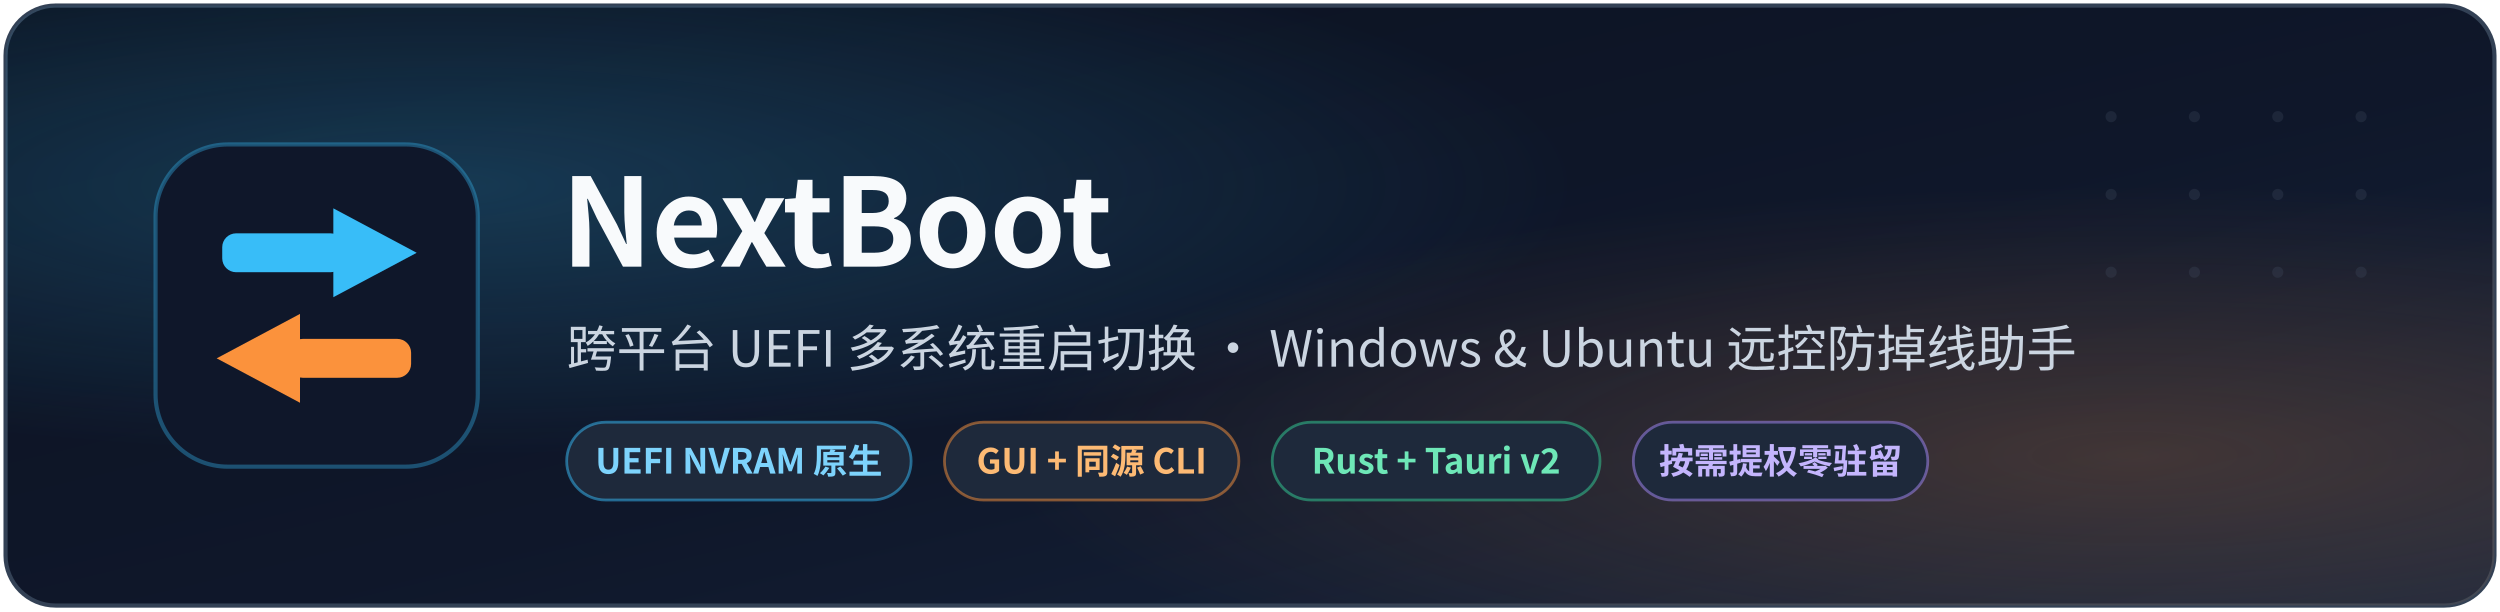
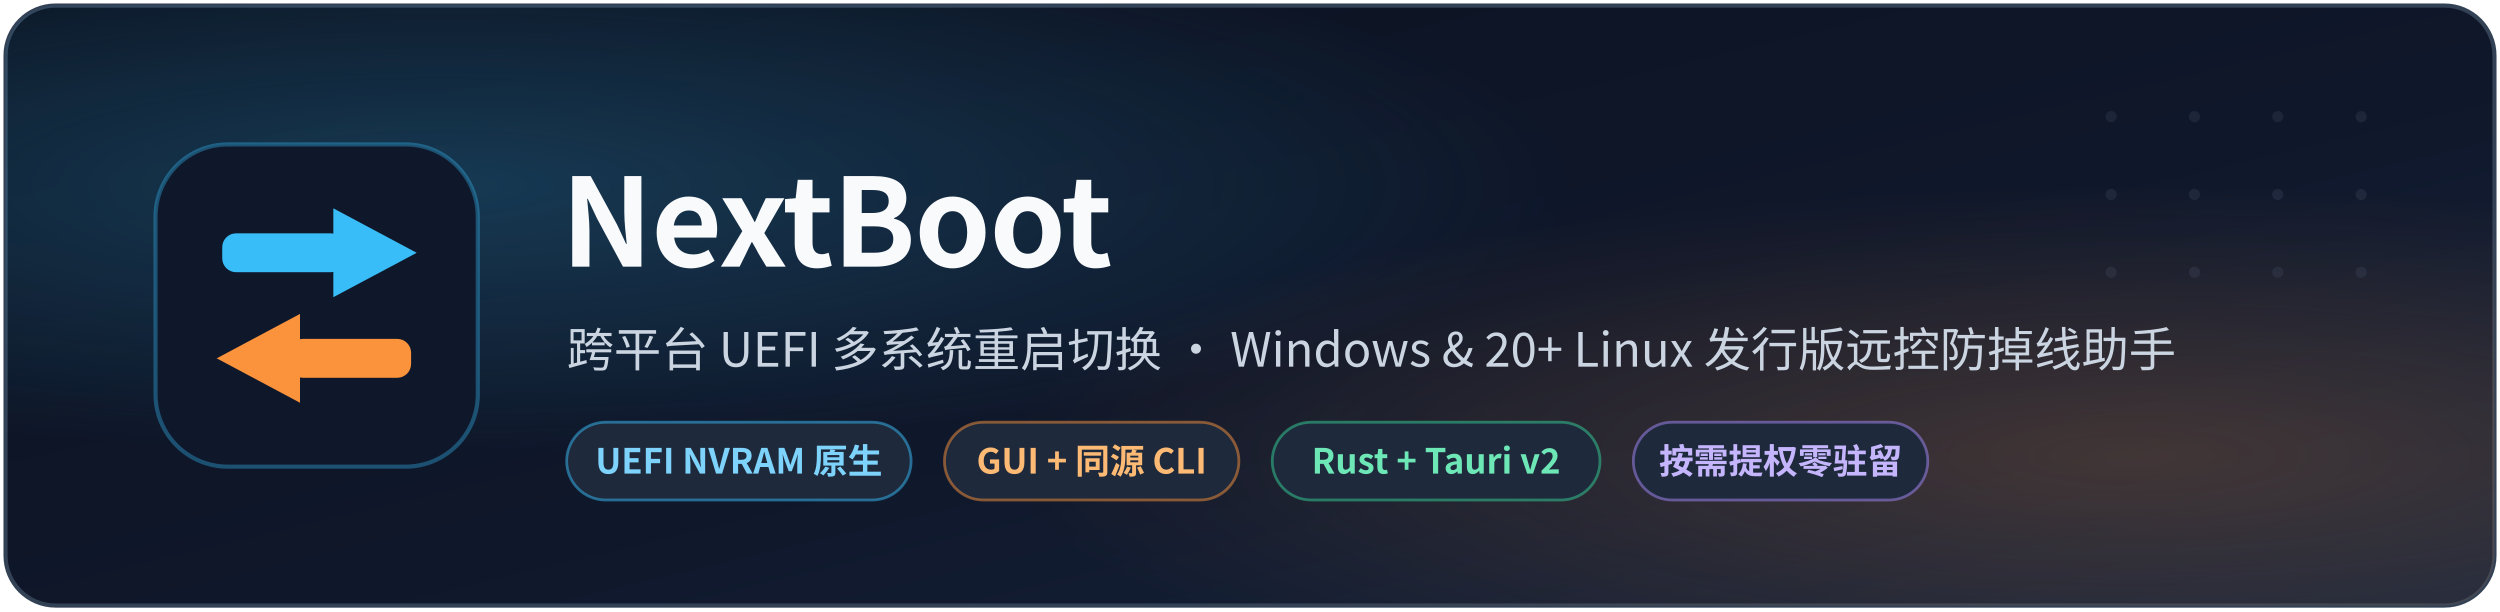
<svg xmlns="http://www.w3.org/2000/svg" viewBox="0 0 900 220" width="900" height="220" role="img" aria-label="NextBoot Banner">
  <defs>
    <linearGradient id="bg" x1="0%" y1="0%" x2="100%" y2="100%">
      <stop offset="0%" stop-color="#0b1220" />
      <stop offset="55%" stop-color="#0f172a" />
      <stop offset="100%" stop-color="#17253d" />
    </linearGradient>
    <radialGradient id="glowBlue" cx="18%" cy="30%" r="45%">
      <stop offset="0%" stop-color="#38bdf8" stop-opacity="0.22" />
      <stop offset="100%" stop-color="#38bdf8" stop-opacity="0" />
    </radialGradient>
    <radialGradient id="glowOrange" cx="85%" cy="75%" r="45%">
      <stop offset="0%" stop-color="#fb923c" stop-opacity="0.2" />
      <stop offset="100%" stop-color="#fb923c" stop-opacity="0" />
    </radialGradient>
  </defs>
  <rect x="2" y="2" width="896" height="216" rx="18" fill="url(#bg)" stroke="#334155" stroke-width="1.5" />
  <rect x="2" y="2" width="896" height="216" rx="18" fill="url(#glowBlue)" />
  <rect x="2" y="2" width="896" height="216" rx="18" fill="url(#glowOrange)" />
  <g fill="#475569" opacity="0.25">
    <circle cx="760" cy="42" r="2" />
    <circle cx="790" cy="42" r="2" />
    <circle cx="820" cy="42" r="2" />
    <circle cx="850" cy="42" r="2" />
    <circle cx="760" cy="70" r="2" />
    <circle cx="790" cy="70" r="2" />
    <circle cx="820" cy="70" r="2" />
    <circle cx="850" cy="70" r="2" />
    <circle cx="760" cy="98" r="2" />
    <circle cx="790" cy="98" r="2" />
    <circle cx="820" cy="98" r="2" />
    <circle cx="850" cy="98" r="2" />
  </g>
  <g transform="translate(56, 52)">
    <rect width="116" height="116" rx="26" fill="#0f172a" stroke="#38bdf8" stroke-opacity="0.35" stroke-width="1.5" />
    <rect x="24" y="32" width="44" height="14" rx="5" fill="#38bdf8" />
    <polygon points="64,23 94,39 64,55" fill="#38bdf8" />
    <rect x="48" y="70" width="44" height="14" rx="5" fill="#fb923c" />
    <polygon points="52,61 22,77 52,93" fill="#fb923c" />
  </g>
  <g font-family="Segoe UI, PingFang SC, Microsoft YaHei, Noto Sans CJK SC, system-ui, sans-serif">
    <text x="202" y="96" fill="#f8fafc" font-size="44" font-weight="750" letter-spacing="-0.5">NextBoot</text>
-     <text x="204" y="132" fill="#cbd5e1" font-size="18" font-weight="400">跨平台 UEFI 多系统重启切换 · Windows &amp; Ubuntu 远控防掉线助手</text>
+     <text x="204" y="132" fill="#cbd5e1" font-size="17" font-weight="400">跨平台 UEFI 多系统重启切换 · Windows &amp; 20+ Linux 发行版远控防掉线助手</text>
    <g transform="translate(204, 152)" font-size="12.5" font-weight="600">
      <rect x="0" y="0" width="124" height="28" rx="14" fill="#1e293b" stroke="#38bdf8" stroke-opacity="0.5" />
      <text x="62" y="18.5" text-anchor="middle" fill="#7dd3fc">UEFI NVRAM 原生</text>
      <rect x="136" y="0" width="106" height="28" rx="14" fill="#1e293b" stroke="#fb923c" stroke-opacity="0.5" />
      <text x="189" y="18.5" text-anchor="middle" fill="#fdba74">GUI + 同源 CLI</text>
      <rect x="254" y="0" width="118" height="28" rx="14" fill="#1e293b" stroke="#34d399" stroke-opacity="0.5" />
      <text x="313" y="18.5" text-anchor="middle" fill="#6ee7b7">Rust + Tauri v2</text>
      <rect x="384" y="0" width="106" height="28" rx="14" fill="#1e293b" stroke="#a78bfa" stroke-opacity="0.5" />
      <text x="437" y="18.5" text-anchor="middle" fill="#c4b5fd">按需提权零驻留</text>
    </g>
  </g>
</svg>
